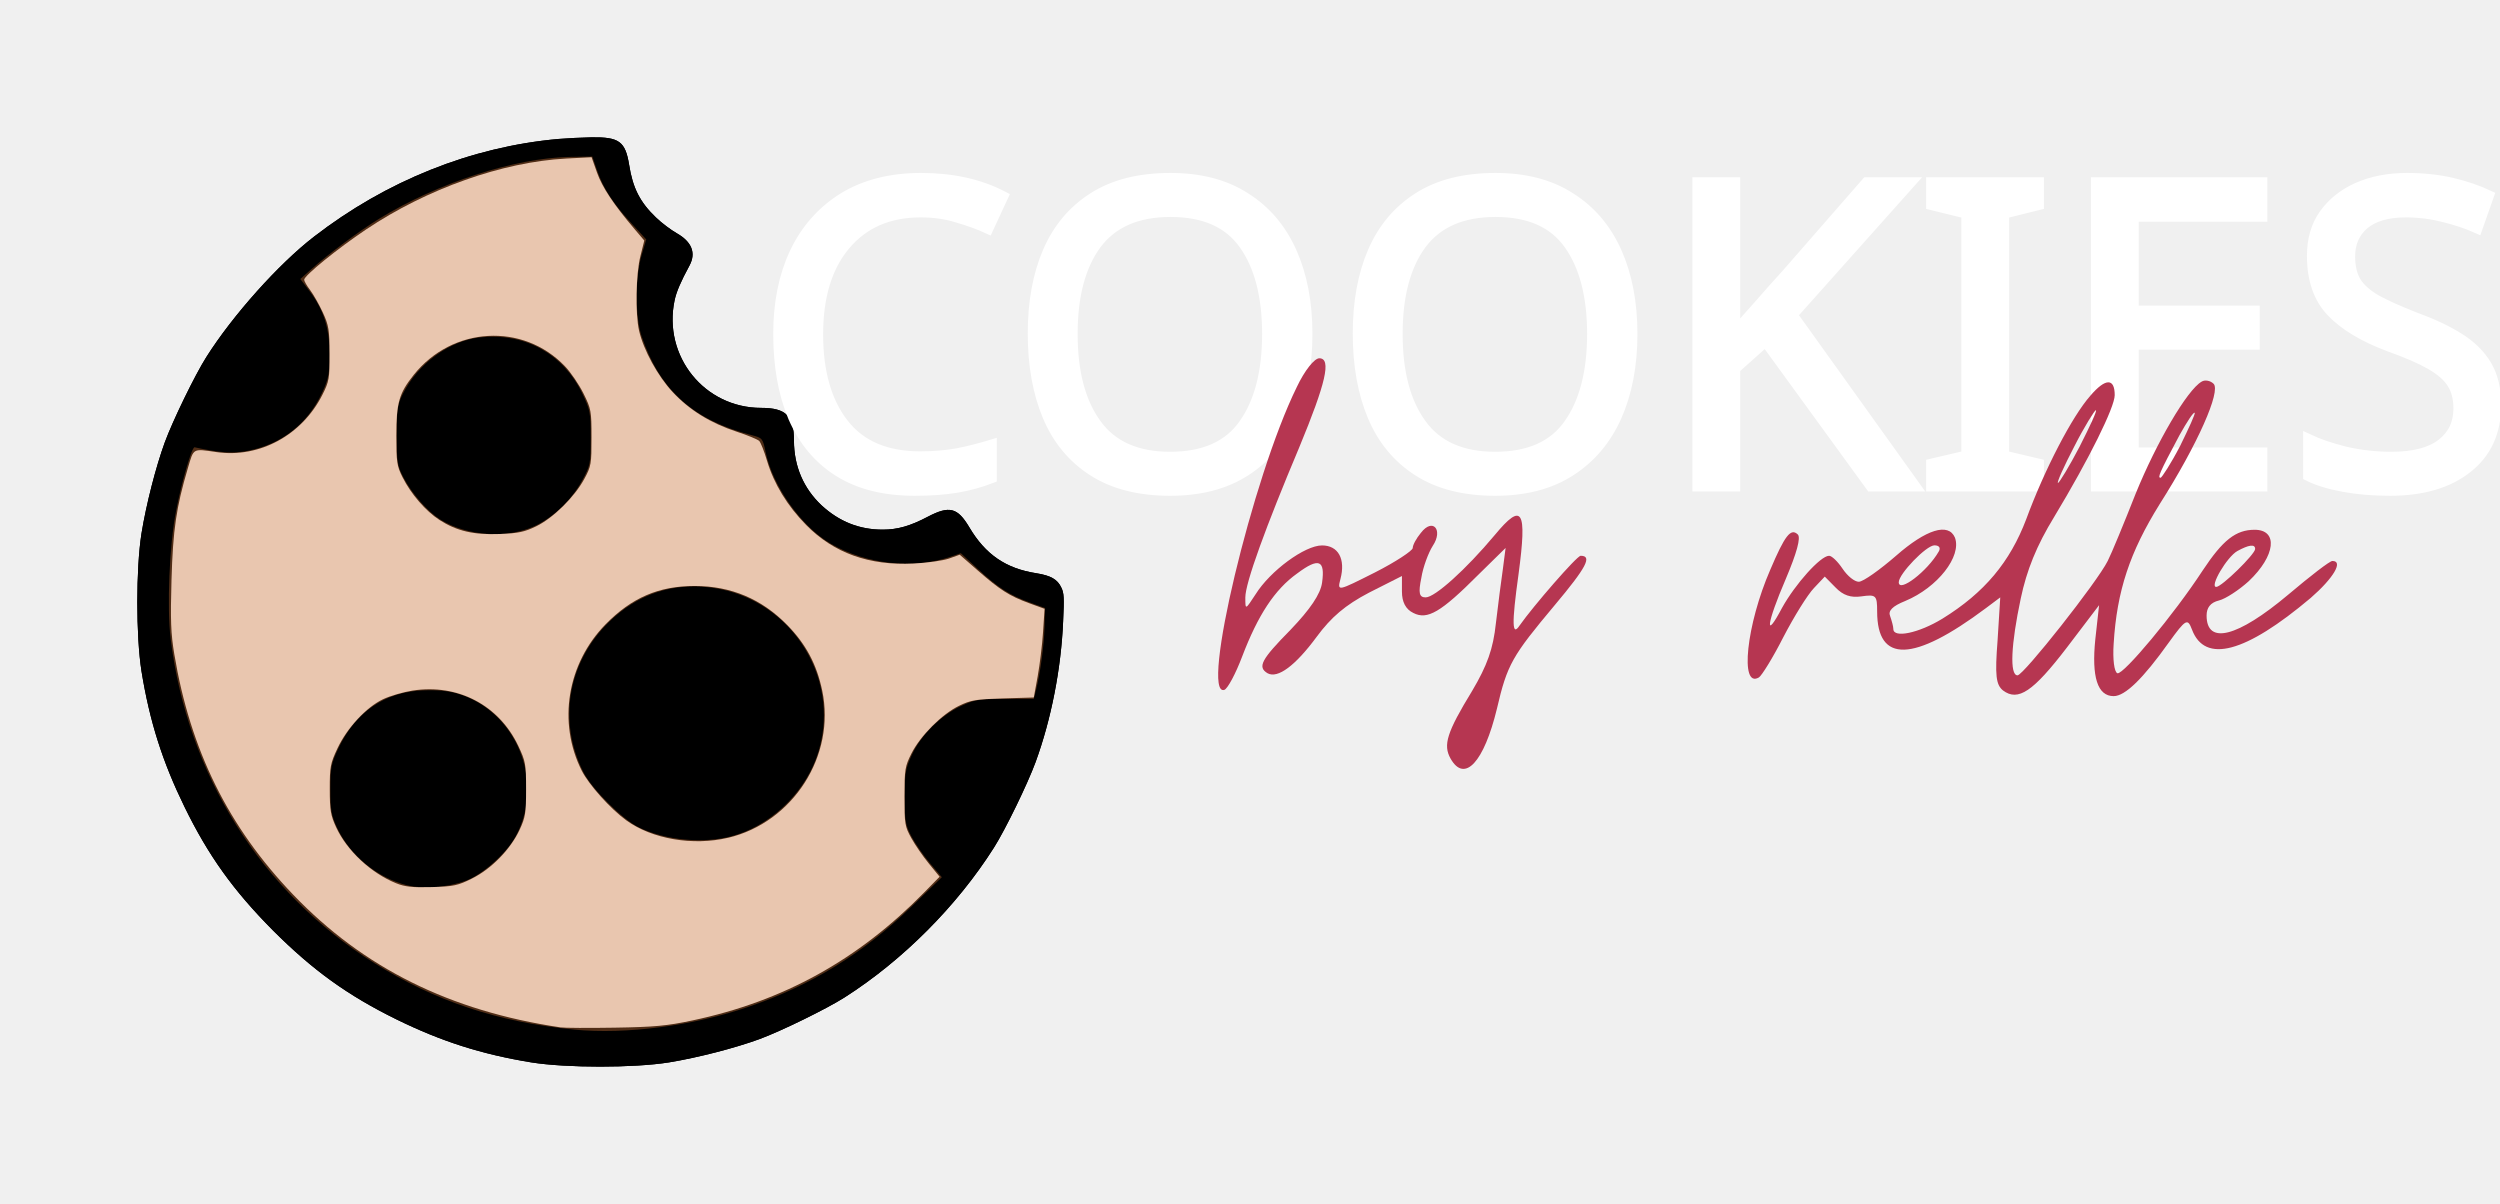
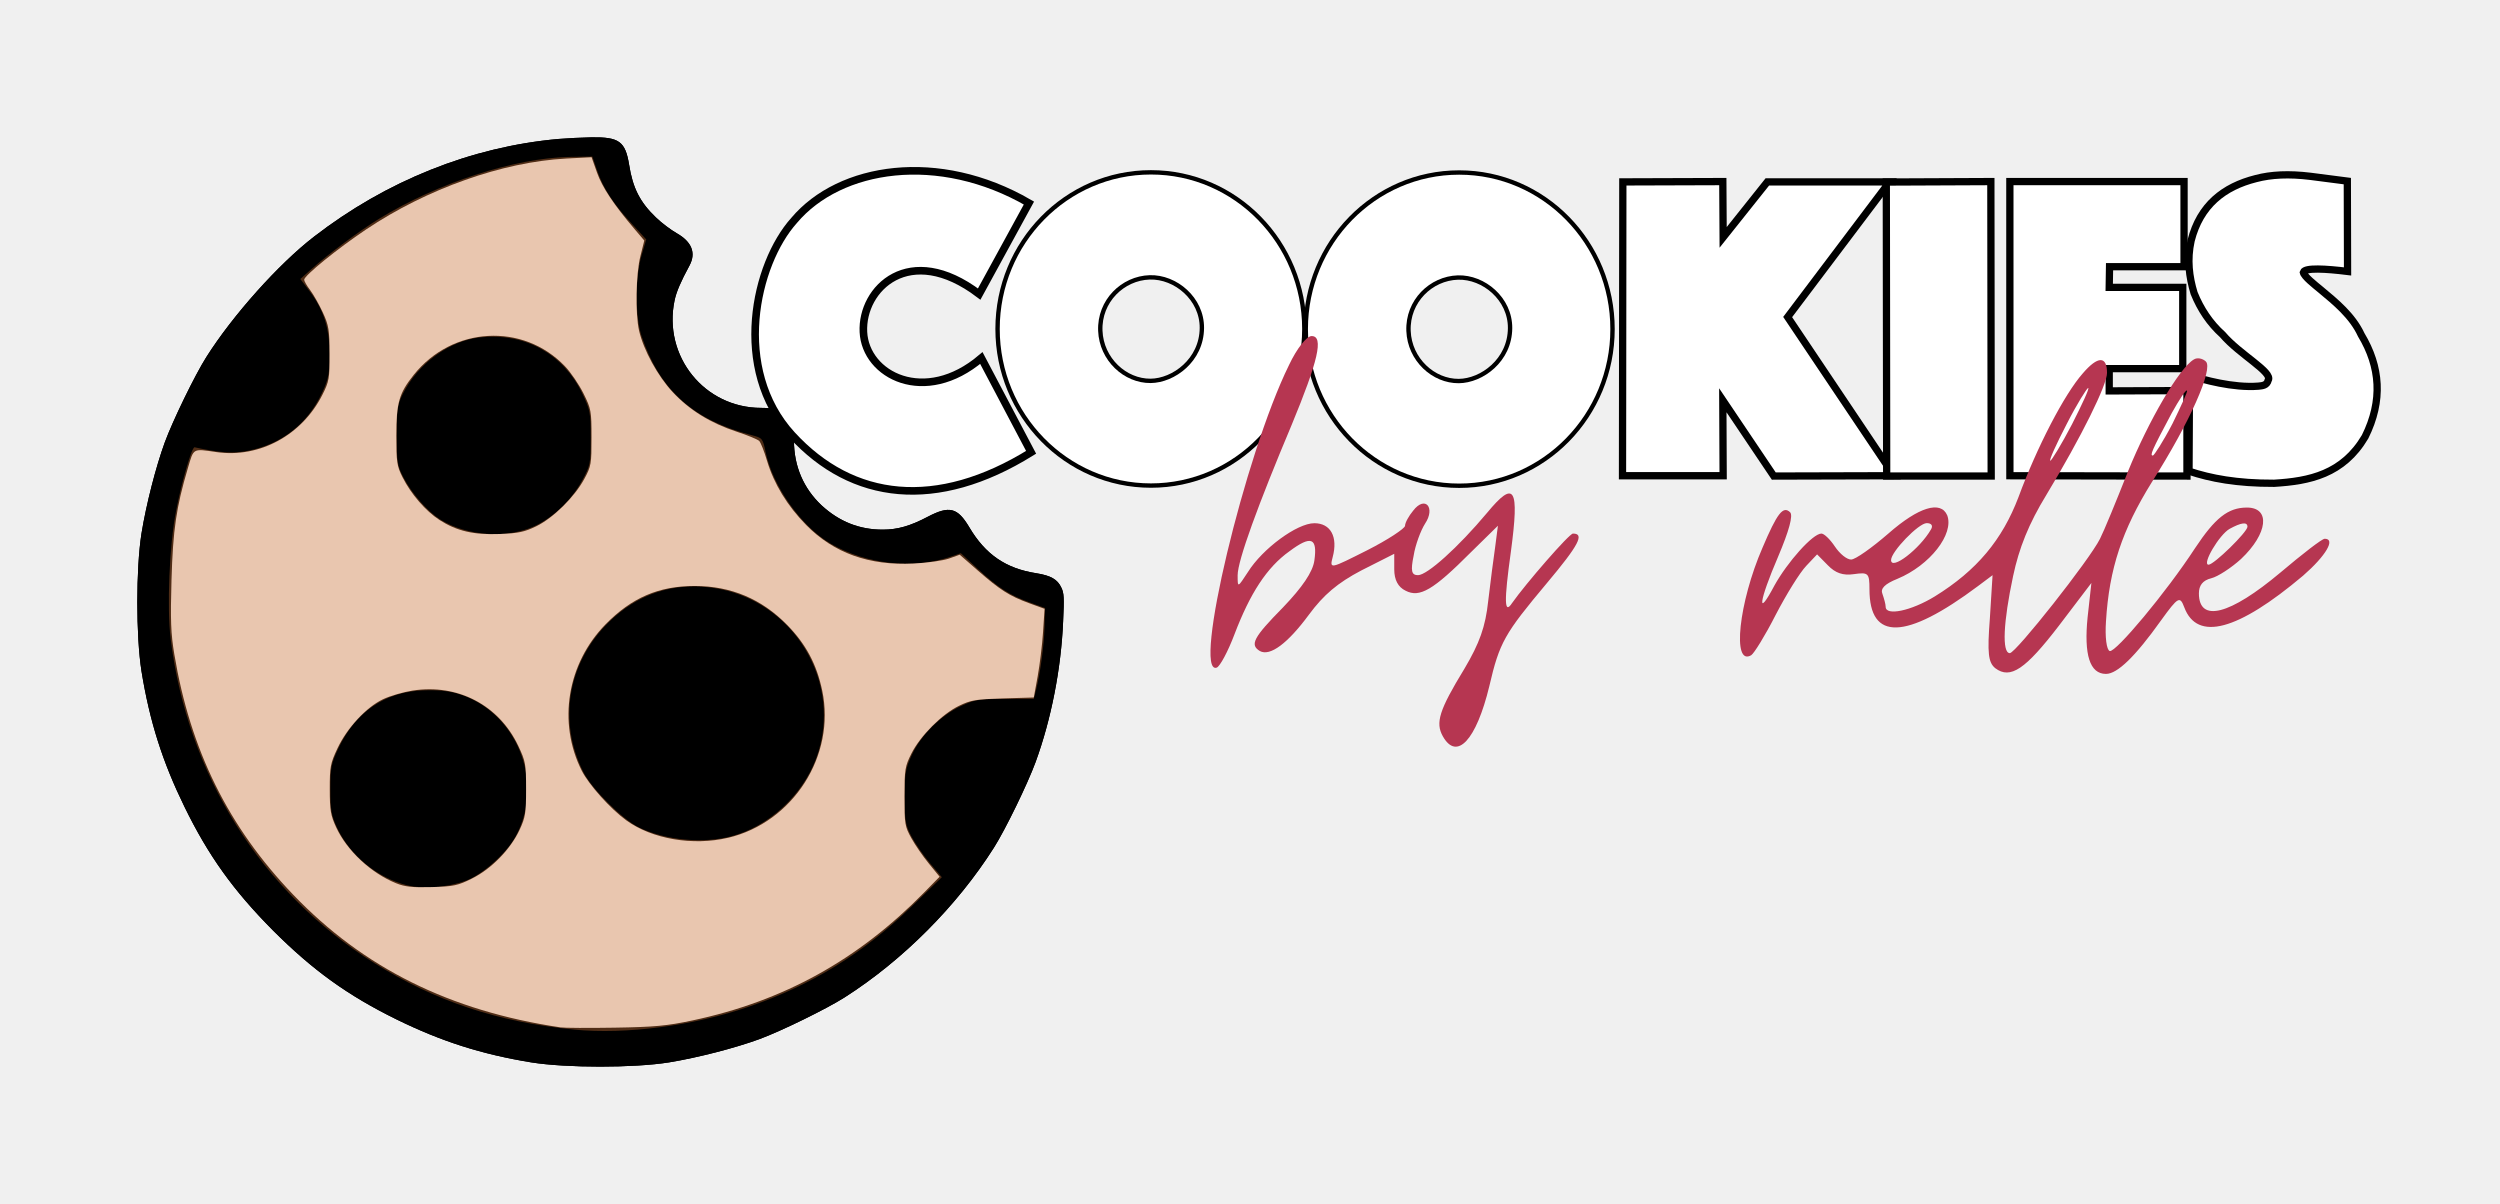
<svg xmlns="http://www.w3.org/2000/svg" xmlns:xlink="http://www.w3.org/1999/xlink" width="91.039mm" height="43.842mm" viewBox="0 0 91.039 43.842" version="1.1" id="svg8">
  <defs id="defs2">
    <rect x="117.429" y="95.754" width="29.117" height="12.454" id="rect1552" />
  </defs>
  <g id="layer1" transform="translate(-39.24559,-54.93296)">
    <g transform="matrix(0.00659613,0,0,-0.00661704,44.21426,93.8063)" fill="#000000" stroke="none" id="g841">
      <path d="M 2330,5110 C 1848,5067 1380,4880 980,4572 785,4422 532,4140 386,3910 323,3811 200,3559 156,3439 107,3305 54,3099 28,2940 -3,2745 -3,2375 28,2180 73,1904 144,1682 265,1435 397,1166 534,975 754,754 975,534 1166,397 1435,265 1682,144 1904,73 2180,28 c 195,-31 565,-31 760,0 159,26 365,79 499,128 120,44 372,167 471,230 321,204 620,503 824,824 63,99 186,351 230,471 86,234 141,514 152,774 6,129 5,156 -10,186 -21,45 -57,66 -138,79 -168,26 -281,103 -370,253 -65,109 -110,120 -229,58 -97,-51 -167,-71 -249,-71 -129,0 -240,44 -338,134 -99,93 -152,215 -152,356 0,136 -44,180 -181,180 -313,0 -543,284 -478,592 10,47 33,101 83,193 36,68 12,129 -71,176 -32,18 -84,57 -115,87 -88,84 -128,162 -148,290 -21,128 -55,153 -207,151 -54,-1 -136,-5 -183,-9 z m 177,-313 c 33,-106 87,-191 184,-289 l 86,-86 -23,-70 c -138,-410 110,-857 524,-947 43,-10 84,-20 92,-25 8,-4 18,-28 22,-53 3,-26 14,-70 24,-99 128,-393 546,-605 935,-475 l 71,24 86,-86 c 99,-98 184,-152 291,-184 l 73,-22 -6,-100 c -6,-100 -193.68,-106.93 -216.68,-188.93 -10,-39 179.68,-31.78 160.68,-26.78 -301,89 -646,-296.29 -690,-607.29 -22,-158 26,-303 140,-425 33,-36 60,-69 60,-74 0,-14 -246,-253 -325,-315 -341,-269 -750,-436 -1190,-487 -116,-14 -369,-14 -493,0 -423,45 -840,215 -1178,480 -491,385 -811,964 -875,1588 -15,143 -6,461 16,591 22,125 48,236 80,338 24,77 28,83 48,77 130,-40 200,-44 313,-15 141,36 260,130 327,258 44,84 59,144 58,247 0,130 192.021,226.22 105.021,318.22 l 47.34,195.68 L 1019,4282 c 299,264 645,445 1021,532 135,31 289,54 380,55 l 65,1 z" id="path833" />
      <path d="m 1675.71,4059.07 c -161,-44 -296.61,-367.07 -344.61,-533.07 -19,-67 18.17,-230.17 36.17,-301.17 C 1410.27,3043.83 1661,2928 1841,2885 c 247,-58 577.73,30.22 686.73,263.22 130,274 12.56,846.241 -285.44,924.241 -73,18 -496.581,4.61 -566.581,-13.39 z" id="path835" />
      <path d="M 2845.05,2645.95 C 2491.05,2582.95 2311,2162 2374,1810 c 24,-133 89,-254 190,-355 126,-125 254,-262.34 432,-272.34 198,-11 466.12,10.83 607.12,150.83 139,140 281.34,393.73 271.34,594.73 -8,174 -93.78,479.07 -223.78,610.071 -85,85 -297.29,99.22 -410.29,137.22 -88,29 -308.34,-13.56 -395.34,-29.56 z" id="path837" />
      <path d="M 1459.44,2156.51 C 1119.44,2078.51 892.88,1568 1067.88,1275 1149.88,1139 1391,951.27 1542,926.27 c 273,-47 649.12,212.95 695.12,489.95 34,198 -89.78,545.9 -261.78,655.9 -110,71 -393.9,111.39 -515.9,84.39 z" id="path839" />
    </g>
    <path style="fill:#502d16;fill-rule:evenodd;stroke-width:0.093" d="M 60.154,92.426 C 57.388,92.156 55.086,91.39 52.877,90.005 48.762,87.425 46.071,83.143 45.461,78.207 c -0.142,-1.148 -0.047,-3.421 0.194,-4.662 0.211,-1.087 0.579,-2.347 0.678,-2.324 0.902,0.202 1.398,0.235 1.939,0.129 1.222,-0.238 2.169,-0.974 2.695,-2.096 0.242,-0.517 0.279,-0.699 0.28,-1.408 0.002,-0.956 -0.215,-1.64 -0.735,-2.32 l -0.331,-0.433 0.409,-0.364 c 0.637,-0.567 1.743,-1.39 2.456,-1.827 2.133,-1.309 4.943,-2.22 6.951,-2.255 l 0.818,-0.014 0.159,0.465 c 0.233,0.68 0.575,1.217 1.227,1.926 l 0.578,0.629 -0.17,0.576 c -0.235,0.794 -0.236,2.249 -0.002,2.941 0.667,1.975 1.878,3.062 4.024,3.613 0.377,0.097 0.392,0.115 0.495,0.612 0.259,1.246 1.297,2.71 2.36,3.332 1.307,0.764 3.031,0.949 4.401,0.472 l 0.348,-0.121 0.588,0.547 c 0.752,0.7 1.173,0.975 1.897,1.238 l 0.583,0.213 -0.019,0.681 c -0.02,0.683 -0.156,1.697 -0.311,2.303 l -0.083,0.325 h -1.048 c -0.953,0 -1.099,0.024 -1.606,0.26 -0.732,0.341 -1.451,1.055 -1.783,1.771 -0.235,0.507 -0.262,0.667 -0.262,1.54 0,0.876 0.025,1.021 0.248,1.442 0.136,0.257 0.44,0.696 0.676,0.974 l 0.428,0.506 -1.128,1.091 c -1.742,1.686 -3.63,2.845 -5.903,3.625 -2.03,0.696 -4.476,1.017 -6.359,0.833 z m -3.943,-5.421 c 0.625,-0.233 1.486,-1.003 1.821,-1.628 1.069,-1.996 0.01,-4.567 -2.138,-5.19 -0.33,-0.096 -0.757,-0.134 -1.259,-0.112 -1.381,0.059 -2.438,0.784 -3.064,2.102 -0.266,0.56 -0.294,0.704 -0.294,1.5 0,0.762 0.034,0.953 0.249,1.411 0.471,1.002 1.451,1.806 2.539,2.082 0.59,0.15 1.485,0.081 2.146,-0.166 z m 9.658,-1.615 c 1.36,-0.353 2.592,-1.481 3.095,-2.832 1.025,-2.756 -0.828,-5.812 -3.772,-6.221 -1.445,-0.201 -2.728,0.225 -3.778,1.253 -1.497,1.466 -1.86,3.616 -0.922,5.464 0.315,0.621 1.433,1.732 2.029,2.016 0.966,0.461 2.311,0.59 3.349,0.32 z M 58.702,74.098 c 0.685,-0.313 1.356,-0.954 1.742,-1.664 0.3,-0.553 0.314,-0.622 0.314,-1.552 0,-0.903 -0.022,-1.019 -0.297,-1.599 -0.694,-1.462 -2.094,-2.239 -3.721,-2.065 -1.135,0.121 -2.273,0.95 -2.824,2.057 -0.196,0.395 -0.223,0.575 -0.223,1.514 2.6e-5,0.99 0.019,1.102 0.261,1.562 0.306,0.579 0.881,1.229 1.338,1.51 0.966,0.595 2.405,0.695 3.408,0.237 z" id="path851" />
    <path style="fill:#e9c6af;fill-opacity:1;fill-rule:evenodd;stroke-width:0.088" d="m 59.64,92.343 c -4.008,-0.596 -7.157,-2.16 -9.717,-4.829 -2.363,-2.463 -3.748,-5.266 -4.331,-8.764 -0.124,-0.744 -0.143,-1.241 -0.101,-2.692 0.053,-1.835 0.172,-2.645 0.598,-4.085 0.217,-0.732 0.165,-0.704 1.038,-0.577 1.564,0.227 3.114,-0.612 3.858,-2.086 0.246,-0.488 0.264,-0.589 0.261,-1.498 -0.003,-0.874 -0.028,-1.029 -0.246,-1.502 -0.134,-0.29 -0.341,-0.656 -0.461,-0.814 -0.12,-0.157 -0.217,-0.326 -0.217,-0.376 0,-0.148 1.21,-1.131 2.252,-1.829 2.211,-1.483 4.97,-2.461 7.287,-2.584 l 0.927,-0.049 0.2,0.565 c 0.189,0.534 0.604,1.156 1.378,2.068 l 0.342,0.402 -0.143,0.572 c -0.163,0.649 -0.188,2.093 -0.048,2.706 0.161,0.706 0.681,1.657 1.223,2.238 0.617,0.661 1.378,1.131 2.343,1.448 0.391,0.128 0.756,0.278 0.81,0.334 0.055,0.055 0.183,0.379 0.284,0.72 0.251,0.842 0.739,1.643 1.427,2.341 1.005,1.021 2.291,1.483 3.907,1.403 0.499,-0.024 1.082,-0.107 1.295,-0.183 l 0.389,-0.139 0.655,0.573 c 0.815,0.713 1.156,0.93 1.87,1.192 l 0.564,0.206 -0.055,0.843 c -0.03,0.464 -0.119,1.19 -0.196,1.614 l -0.141,0.771 -1.119,0.034 c -0.993,0.03 -1.173,0.06 -1.606,0.271 -0.622,0.303 -1.405,1.088 -1.73,1.734 -0.237,0.471 -0.253,0.574 -0.254,1.567 -8.16e-4,1.002 0.013,1.089 0.249,1.515 0.137,0.249 0.425,0.667 0.64,0.929 l 0.39,0.477 -0.551,0.563 c -2.417,2.468 -5.137,3.971 -8.456,4.672 -0.928,0.196 -1.378,0.238 -2.826,0.262 -0.947,0.016 -1.842,0.011 -1.987,-0.011 z m -3.211,-5.416 c 0.705,-0.348 1.405,-1.062 1.736,-1.772 0.213,-0.457 0.238,-0.611 0.238,-1.484 0,-0.912 -0.018,-1.013 -0.282,-1.572 -0.702,-1.486 -2.206,-2.275 -3.851,-2.018 -0.337,0.053 -0.822,0.194 -1.076,0.315 -0.61,0.29 -1.31,1.044 -1.66,1.79 -0.258,0.549 -0.281,0.672 -0.28,1.485 8.16e-4,0.769 0.032,0.952 0.233,1.389 0.394,0.851 1.267,1.666 2.183,2.037 0.32,0.13 0.592,0.159 1.294,0.14 0.795,-0.022 0.949,-0.054 1.465,-0.309 z m 9.33,-1.485 c 2.367,-0.56 3.925,-2.996 3.428,-5.36 -0.202,-0.961 -0.595,-1.696 -1.279,-2.393 -0.928,-0.946 -2.046,-1.417 -3.367,-1.417 -1.302,0 -2.288,0.424 -3.239,1.392 -1.405,1.43 -1.756,3.583 -0.871,5.335 0.259,0.513 1.044,1.388 1.623,1.808 0.936,0.68 2.428,0.936 3.704,0.634 z m -6.985,-11.344 c 0.62,-0.303 1.39,-1.062 1.749,-1.724 0.25,-0.461 0.264,-0.542 0.263,-1.506 -5.71e-4,-0.977 -0.013,-1.043 -0.295,-1.611 -0.162,-0.325 -0.464,-0.769 -0.672,-0.986 -1.528,-1.6 -4.101,-1.452 -5.509,0.315 -0.533,0.669 -0.632,1.017 -0.632,2.209 0,0.964 0.021,1.108 0.224,1.513 0.308,0.615 0.845,1.236 1.348,1.56 0.628,0.404 1.247,0.548 2.2,0.511 0.672,-0.026 0.901,-0.075 1.325,-0.282 z" id="path853" />
    <use x="0" y="0" xlink:href="#g841" id="use885" width="100%" height="100%" />
    <use x="0" y="0" xlink:href="#path851" id="use887" width="100%" height="100%" />
    <use x="0" y="0" xlink:href="#path853" id="use889" width="100%" height="100%" />
-     <text xml:space="preserve" style="font-size:15.31px;line-height:1.25;font-family:Phosphate;-inkscape-font-specification:'Phosphate, Normal';fill:#ffffff;stroke:#ffffff;stroke-width:0.383" x="67.376" y="71.869" id="text1488" transform="scale(0.9894678,1.010644)">
-       <tspan id="tspan1486" x="67.376" y="71.869" style="fill:#ffffff;stroke:#ffffff;stroke-width:0.383">COOKIES</tspan>
-     </text>
    <text xml:space="preserve" style="font-size:10.583px;line-height:1.25;font-family:Phosphate;-inkscape-font-specification:'Phosphate, Normal';stroke-width:0.265" x="191.048" y="47.712" id="text1492">
      <tspan id="tspan1490" x="191.048" y="47.712" style="stroke-width:0.265" />
    </text>
    <text xml:space="preserve" style="font-size:10.583px;line-height:1.25;font-family:Phosphate;-inkscape-font-specification:'Phosphate, Normal';stroke-width:0.265" x="117.799" y="46.115" id="text1496">
      <tspan id="tspan1494" x="117.799" y="46.115" style="stroke-width:0.265" />
    </text>
    <text xml:space="preserve" style="font-size:10.583px;line-height:1.25;font-family:Phosphate;-inkscape-font-specification:'Phosphate, Normal';stroke-width:0.265;fill:#ffffff;fill-opacity:1;stroke:#ffffff;" x="107.858" y="93.794" id="text1536">
      <tspan id="tspan1534" x="107.858" y="93.794" style="stroke-width:0.265;fill:#ffffff;fill-opacity:1;stroke:#ffffff;" />
    </text>
    <text xml:space="preserve" style="font-size:10.583px;line-height:1.25;font-family:Phosphate;-inkscape-font-specification:'Phosphate, Normal';fill:#ffffff;stroke:#ffffff;stroke-width:0.265" x="107.973" y="88.201" id="text1540">
      <tspan id="tspan1538" x="107.973" y="88.201" style="fill:#ffffff;stroke:#ffffff;stroke-width:0.265" />
    </text>
    <text xml:space="preserve" style="font-size:10.583px;line-height:1.25;font-family:Phosphate;-inkscape-font-specification:'Phosphate, Normal';stroke-width:0.265;fill:#ffffff;stroke:#ffffff;" x="94.308" y="98.176" id="text1544">
      <tspan id="tspan1542" x="94.308" y="98.176" style="stroke-width:0.265;fill:#ffffff;stroke:#ffffff;" />
    </text>
    <text xml:space="preserve" style="font-size:10.583px;line-height:1.25;font-family:Phosphate;-inkscape-font-specification:'Phosphate, Normal';stroke-width:0.265" x="121.177" y="94.659" id="text1568">
      <tspan id="tspan1566" x="121.177" y="94.659" style="stroke-width:0.265" />
    </text>
-     <path d="m 86.465,69.037 c -1.612,3.275 -3.52,11.302 -2.635,11.018 0.118,-0.038 0.413,-0.587 0.649,-1.212 0.57,-1.496 1.18,-2.442 2.006,-3.029 0.787,-0.587 1.022,-0.492 0.904,0.341 -0.059,0.416 -0.433,0.965 -1.14,1.704 -1.081,1.098 -1.219,1.363 -0.846,1.59 0.374,0.208 1.022,-0.284 1.789,-1.325 0.531,-0.719 1.042,-1.155 1.907,-1.609 l 1.199,-0.606 v 0.568 c 0,0.379 0.138,0.644 0.413,0.776 0.511,0.265 1.003,-0.019 2.379,-1.401 l 0.983,-0.965 -0.098,0.757 c -0.059,0.416 -0.177,1.306 -0.256,1.988 -0.098,0.928 -0.315,1.533 -0.865,2.461 -0.924,1.514 -1.062,1.969 -0.787,2.461 0.511,0.909 1.219,0.133 1.691,-1.817 0.374,-1.609 0.551,-1.912 2.104,-3.767 1.16,-1.382 1.376,-1.798 0.944,-1.798 -0.138,0 -1.73,1.836 -2.222,2.537 -0.275,0.416 -0.295,-0.038 -0.039,-1.874 0.315,-2.347 0.138,-2.631 -0.865,-1.42 -1.062,1.268 -2.183,2.272 -2.517,2.272 -0.236,0 -0.275,-0.151 -0.157,-0.719 0.059,-0.379 0.256,-0.909 0.413,-1.155 0.393,-0.587 0,-1.041 -0.433,-0.473 -0.157,0.189 -0.295,0.435 -0.295,0.549 0,0.095 -0.629,0.511 -1.376,0.89 -1.357,0.682 -1.376,0.7 -1.258,0.246 0.197,-0.738 -0.079,-1.23 -0.669,-1.23 -0.629,0 -1.888,0.928 -2.419,1.779 -0.374,0.568 -0.374,0.587 -0.374,0.114 0,-0.53 0.747,-2.575 1.966,-5.471 0.963,-2.328 1.18,-3.237 0.728,-3.237 -0.177,0 -0.531,0.435 -0.826,1.06 z" id="use891-0" style="fill:#b63651;fill-opacity:1;stroke-width:0.019" />
-     <path d="m 115.37,69.34 c -0.669,0.757 -1.671,2.688 -2.34,4.505 -0.59,1.552 -1.514,2.669 -3.048,3.616 -0.865,0.53 -1.789,0.719 -1.789,0.379 0,-0.095 -0.059,-0.303 -0.118,-0.473 -0.079,-0.189 0.079,-0.36 0.551,-0.549 1.18,-0.492 2.065,-1.628 1.809,-2.31 -0.236,-0.549 -1.042,-0.303 -2.143,0.663 -0.59,0.511 -1.199,0.947 -1.357,0.947 -0.157,0 -0.413,-0.208 -0.59,-0.473 -0.177,-0.265 -0.393,-0.473 -0.492,-0.473 -0.315,0 -1.239,1.041 -1.711,1.893 -0.649,1.23 -0.57,0.587 0.138,-1.06 0.393,-0.928 0.551,-1.496 0.433,-1.609 -0.256,-0.246 -0.472,0.038 -1.003,1.287 -0.865,1.988 -1.121,4.335 -0.413,3.919 0.098,-0.057 0.511,-0.719 0.885,-1.458 0.393,-0.757 0.885,-1.552 1.121,-1.798 l 0.393,-0.416 0.393,0.398 c 0.275,0.284 0.551,0.379 0.944,0.322 0.531,-0.076 0.57,-0.038 0.57,0.549 0,1.893 1.317,1.855 3.952,-0.114 l 0.531,-0.398 -0.098,1.571 c -0.098,1.268 -0.059,1.609 0.197,1.817 0.551,0.416 1.101,0.038 2.32,-1.552 l 1.18,-1.552 -0.138,1.249 c -0.138,1.363 0.079,2.063 0.669,2.063 0.413,0 1.062,-0.625 2.006,-1.95 0.629,-0.871 0.688,-0.89 0.846,-0.473 0.472,1.249 1.947,0.852 4.326,-1.155 0.826,-0.719 1.199,-1.344 0.787,-1.344 -0.098,0 -0.806,0.549 -1.612,1.23 -1.848,1.552 -2.969,1.836 -2.969,0.757 0,-0.284 0.138,-0.473 0.452,-0.549 0.236,-0.057 0.728,-0.379 1.081,-0.7 0.983,-0.928 1.081,-1.874 0.216,-1.874 -0.688,0 -1.16,0.379 -1.888,1.477 -1.062,1.628 -2.89,3.805 -3.107,3.748 -0.118,-0.038 -0.177,-0.511 -0.138,-1.079 0.118,-1.931 0.59,-3.332 1.671,-5.073 1.396,-2.196 2.242,-4.127 1.966,-4.392 -0.118,-0.114 -0.315,-0.151 -0.433,-0.076 -0.531,0.303 -1.652,2.234 -2.399,4.07 -0.433,1.098 -0.885,2.196 -1.022,2.461 -0.374,0.757 -3.067,4.165 -3.284,4.165 -0.295,0 -0.236,-1.136 0.118,-2.802 0.216,-1.022 0.57,-1.912 1.219,-2.972 1.278,-2.12 2.202,-3.994 2.202,-4.43 0,-0.625 -0.334,-0.625 -0.885,0.019 z m -0.393,1.855 c -0.374,0.719 -0.747,1.325 -0.787,1.325 -0.059,0 0.216,-0.606 0.59,-1.325 0.374,-0.738 0.747,-1.325 0.787,-1.325 0.059,0 -0.216,0.587 -0.59,1.325 z m 3.657,-0.019 c -0.334,0.644 -0.669,1.155 -0.708,1.155 -0.118,0 -0.059,-0.151 0.688,-1.552 0.275,-0.492 0.511,-0.852 0.551,-0.814 0.039,0.019 -0.216,0.568 -0.531,1.212 z m -8.789,3.843 c -0.413,0.719 -1.455,1.514 -1.455,1.117 0,-0.303 1.003,-1.344 1.298,-1.344 0.177,0 0.236,0.095 0.157,0.227 z m 11.523,-0.095 c 0,0.189 -1.219,1.382 -1.416,1.382 -0.256,0 0.393,-1.098 0.767,-1.306 0.413,-0.227 0.649,-0.265 0.649,-0.076 z" id="use893-2" style="fill:#b63651;fill-opacity:1;stroke-width:0.019" />
+     <path style="fill:#ffffff;stroke:#000000;stroke-width:0.277px;stroke-linecap:butt;stroke-linejoin:miter;stroke-opacity:1" d="m 76.794,71.404 c -3.438,2.136 -6.509,1.767 -8.708,-0.631 -2.199,-2.398 -1.349,-6.225 0.079,-7.815 1.662,-1.972 5.26,-2.539 8.55,-0.631 l -1.812,3.315 c -2.546,-1.926 -4.293,-0.195 -4.216,1.381 0.077,1.577 2.237,2.695 4.295,0.947 z" id="path867" />
+     <g id="g871" style="opacity:1;fill:#ffffff;stroke:#000000" transform="translate(0.4983176,-0.5647595)">
+       <path style="color:#000000;font-style:normal;font-variant:normal;font-weight:normal;font-stretch:normal;font-size:medium;line-height:normal;font-family:sans-serif;font-variant-ligatures:normal;font-variant-position:normal;font-variant-caps:normal;font-variant-numeric:normal;font-variant-alternates:normal;font-variant-east-asian:normal;font-feature-settings:normal;font-variation-settings:normal;text-indent:0;text-align:start;text-decoration:none;text-decoration-line:none;text-decoration-style:solid;text-decoration-color:#000000;letter-spacing:normal;word-spacing:normal;text-transform:none;writing-mode:lr-tb;direction:ltr;text-orientation:mixed;dominant-baseline:auto;baseline-shift:baseline;text-anchor:start;white-space:normal;shape-padding:0;shape-margin:0;inline-size:0;clip-rule:nonzero;display:inline;overflow:visible;visibility:visible;isolation:auto;mix-blend-mode:normal;color-interpolation:sRGB;color-interpolation-filters:linearRGB;solid-color:#000000;solid-opacity:1;vector-effect:none;fill:#ffffff;fill-opacity:1;fill-rule:nonzero;stroke:#000000;stroke-width:0.318;stroke-linecap:square;stroke-linejoin:miter;stroke-miterlimit:4;stroke-dasharray:none;stroke-dashoffset:0;stroke-opacity:1;paint-order:stroke fill markers;color-rendering:auto;image-rendering:auto;shape-rendering:auto;text-rendering:auto;enable-background:accumulate;stop-color:#000000;stop-opacity:1" d="m 91.883,61.859 c -3.041,0 -5.506,2.521 -5.506,5.623 0,3.102 2.465,5.625 5.506,5.625 3.041,0 5.506,-2.523 5.506,-5.625 0,-3.102 -2.465,-5.623 -5.506,-5.623 z m -0.047,3.666 c 0.982,-0.03 1.988,0.808 1.981,1.922 -0.007,1.222 -1.075,1.999 -1.946,2.006 -0.967,0.008 -1.868,-0.814 -1.911,-1.9 -0.044,-1.131 0.853,-1.996 1.875,-2.028 z" id="path873" />
+     </g>
+     <path style="color:#000000;font-style:normal;font-variant:normal;font-weight:normal;font-stretch:normal;font-size:medium;line-height:normal;font-family:sans-serif;font-variant-ligatures:normal;font-variant-position:normal;font-variant-caps:normal;font-variant-numeric:normal;font-variant-alternates:normal;font-variant-east-asian:normal;font-feature-settings:normal;font-variation-settings:normal;text-indent:0;text-align:start;text-decoration:none;text-decoration-line:none;text-decoration-style:solid;text-decoration-color:#000000;letter-spacing:normal;word-spacing:normal;text-transform:none;writing-mode:lr-tb;direction:ltr;text-orientation:mixed;dominant-baseline:auto;baseline-shift:baseline;text-anchor:start;white-space:normal;shape-padding:0;shape-margin:0;inline-size:0;clip-rule:nonzero;display:inline;overflow:visible;visibility:visible;opacity:1;isolation:auto;mix-blend-mode:normal;color-interpolation:sRGB;color-interpolation-filters:linearRGB;solid-color:#000000;solid-opacity:1;vector-effect:none;fill:#ffffff;fill-opacity:1;fill-rule:nonzero;stroke:#000000;stroke-width:0.318;stroke-linecap:square;stroke-linejoin:miter;stroke-miterlimit:4;stroke-dasharray:none;stroke-dashoffset:0;stroke-opacity:1;paint-order:stroke fill markers;color-rendering:auto;image-rendering:auto;shape-rendering:auto;text-rendering:auto;enable-background:accumulate;stop-color:#000000;stop-opacity:1" d="m 81.158,61.288 c -3.041,0 -5.506,2.521 -5.506,5.623 0,3.102 2.465,5.625 5.506,5.625 3.041,0 5.506,-2.523 5.506,-5.625 0,-3.102 -2.465,-5.623 -5.506,-5.623 z m -0.047,3.666 c 0.982,-0.03 1.988,0.808 1.981,1.922 -0.007,1.222 -1.075,1.999 -1.946,2.006 -0.967,0.008 -1.868,-0.814 -1.911,-1.9 -0.044,-1.131 0.853,-1.996 1.875,-2.028 z" id="path873-3" />
+     <path style="fill:#ffffff;stroke:#000000;stroke-width:0.265px;stroke-linecap:butt;stroke-linejoin:miter;stroke-opacity:1" d="m 98.33,72.257 h 3.665 l -0.012,-2.748 1.856,2.76 4.381,-0.012 -3.876,-5.779 3.712,-4.921 h -4.452 l -1.609,2.02 -0.012,-2.032 -3.641,0.012 z" id="path893" />
+     <path style="fill:#ffffff;stroke:#000000;stroke-width:0.265px;stroke-linecap:butt;stroke-linejoin:miter;stroke-opacity:1" d="m 111.744,61.545 0.012,10.724 h -3.806 l -0.013,-10.707 z" id="path895" />
+     <path style="fill:#ffffff;stroke:#000000;stroke-width:0.265px;stroke-linecap:butt;stroke-linejoin:miter;stroke-opacity:1" d="m 112.437,72.257 6.448,0.012 V 69.156 l -2.831,0.012 v -0.81 h 2.678 v -2.96 h -2.678 l 0.012,-0.752 h 2.713 v -3.101 h -6.343 z" id="path897" />
+     <path style="fill:#ffffff;stroke:#000000;stroke-width:0.265px;stroke-linecap:butt;stroke-linejoin:miter;stroke-opacity:1" d="m 118.96,72.092 c 0.788,0.26 1.737,0.445 3.098,0.44 1.286,-0.077 2.508,-0.327 3.314,-1.694 0.654,-1.318 0.556,-2.55 -0.141,-3.712 -0.321,-0.695 -0.941,-1.199 -1.473,-1.641 -0.217,-0.18 -0.606,-0.482 -0.636,-0.635 0.052,-0.178 0.829,-0.129 1.611,-0.033 l -0.008,-3.289 -1.345,-0.174 c -0.776,-0.095 -1.43,-0.065 -1.985,0.083 -1.169,0.295 -2.031,0.968 -2.359,2.259 -0.153,0.7 -0.07,1.321 0.108,1.91 0.238,0.59 0.579,1.099 1.038,1.512 0.621,0.728 1.847,1.375 1.661,1.661 -0.047,0.188 -0.203,0.201 -0.357,0.216 -0.907,0.073 -2.033,-0.235 -2.508,-0.399 z" id="path901" />
+     <path d="m 86.185,68.228 c -1.612,3.275 -3.52,11.302 -2.635,11.018 0.118,-0.038 0.413,-0.587 0.649,-1.212 0.57,-1.496 1.18,-2.442 2.006,-3.029 0.787,-0.587 1.022,-0.492 0.904,0.341 -0.059,0.416 -0.433,0.965 -1.14,1.704 -1.081,1.098 -1.219,1.363 -0.846,1.59 0.374,0.208 1.022,-0.284 1.789,-1.325 0.531,-0.719 1.042,-1.155 1.907,-1.609 l 1.199,-0.606 v 0.568 c 0,0.379 0.138,0.644 0.413,0.776 0.511,0.265 1.003,-0.019 2.379,-1.401 l 0.983,-0.965 -0.098,0.757 c -0.059,0.416 -0.177,1.306 -0.256,1.988 -0.098,0.928 -0.315,1.533 -0.865,2.461 -0.924,1.514 -1.062,1.969 -0.787,2.461 0.511,0.909 1.219,0.133 1.691,-1.817 0.374,-1.609 0.551,-1.912 2.104,-3.767 1.16,-1.382 1.376,-1.798 0.944,-1.798 -0.138,0 -1.73,1.836 -2.222,2.537 -0.275,0.416 -0.295,-0.038 -0.039,-1.874 0.315,-2.347 0.138,-2.631 -0.865,-1.42 -1.062,1.268 -2.183,2.272 -2.517,2.272 -0.236,0 -0.275,-0.151 -0.157,-0.719 0.059,-0.379 0.256,-0.909 0.413,-1.155 0.393,-0.587 0,-1.041 -0.433,-0.473 -0.157,0.189 -0.295,0.435 -0.295,0.549 0,0.095 -0.629,0.511 -1.376,0.89 -1.357,0.682 -1.376,0.7 -1.258,0.246 0.197,-0.738 -0.079,-1.23 -0.669,-1.23 -0.629,0 -1.888,0.928 -2.419,1.779 -0.374,0.568 -0.374,0.587 -0.374,0.114 0,-0.53 0.747,-2.575 1.966,-5.471 0.963,-2.328 1.18,-3.237 0.728,-3.237 -0.177,0 -0.531,0.435 -0.826,1.06 z" id="use891-0-4" style="fill:#b63651;fill-opacity:1;stroke-width:0.019" />
+     <path d="m 115.09,68.531 c -0.669,0.757 -1.671,2.688 -2.34,4.505 -0.59,1.552 -1.514,2.669 -3.048,3.616 -0.865,0.53 -1.789,0.719 -1.789,0.379 0,-0.095 -0.059,-0.303 -0.118,-0.473 -0.079,-0.189 0.079,-0.36 0.551,-0.549 1.18,-0.492 2.065,-1.628 1.809,-2.31 -0.236,-0.549 -1.042,-0.303 -2.143,0.663 -0.59,0.511 -1.199,0.947 -1.357,0.947 -0.157,0 -0.413,-0.208 -0.59,-0.473 -0.177,-0.265 -0.393,-0.473 -0.492,-0.473 -0.315,0 -1.239,1.041 -1.711,1.893 -0.649,1.23 -0.57,0.587 0.138,-1.06 0.393,-0.928 0.551,-1.496 0.433,-1.609 -0.256,-0.246 -0.472,0.038 -1.003,1.287 -0.865,1.988 -1.121,4.335 -0.413,3.919 0.098,-0.057 0.511,-0.719 0.885,-1.458 0.393,-0.757 0.885,-1.552 1.121,-1.798 l 0.393,-0.416 0.393,0.398 c 0.275,0.284 0.551,0.379 0.944,0.322 0.531,-0.076 0.57,-0.038 0.57,0.549 0,1.893 1.317,1.855 3.952,-0.114 l 0.531,-0.398 -0.098,1.571 c -0.098,1.268 -0.059,1.609 0.197,1.817 0.551,0.416 1.101,0.038 2.32,-1.552 l 1.18,-1.552 -0.138,1.249 c -0.138,1.363 0.079,2.063 0.669,2.063 0.413,0 1.062,-0.625 2.006,-1.95 0.629,-0.871 0.688,-0.89 0.846,-0.473 0.472,1.249 1.947,0.852 4.326,-1.155 0.826,-0.719 1.199,-1.344 0.787,-1.344 -0.098,0 -0.806,0.549 -1.612,1.23 -1.848,1.552 -2.969,1.836 -2.969,0.757 0,-0.284 0.138,-0.473 0.452,-0.549 0.236,-0.057 0.728,-0.379 1.081,-0.7 0.983,-0.928 1.081,-1.874 0.216,-1.874 -0.688,0 -1.16,0.379 -1.888,1.477 -1.062,1.628 -2.89,3.805 -3.107,3.748 -0.118,-0.038 -0.177,-0.511 -0.138,-1.079 0.118,-1.931 0.59,-3.332 1.671,-5.073 1.396,-2.196 2.242,-4.127 1.966,-4.392 -0.118,-0.114 -0.315,-0.151 -0.433,-0.076 -0.531,0.303 -1.652,2.234 -2.399,4.07 -0.433,1.098 -0.885,2.196 -1.022,2.461 -0.374,0.757 -3.067,4.165 -3.284,4.165 -0.295,0 -0.236,-1.136 0.118,-2.802 0.216,-1.022 0.57,-1.912 1.219,-2.972 1.278,-2.12 2.202,-3.994 2.202,-4.43 0,-0.625 -0.334,-0.625 -0.885,0.019 z m -0.393,1.855 c -0.374,0.719 -0.747,1.325 -0.787,1.325 -0.059,0 0.216,-0.606 0.59,-1.325 0.374,-0.738 0.747,-1.325 0.787,-1.325 0.059,0 -0.216,0.587 -0.59,1.325 z m 3.657,-0.019 c -0.334,0.644 -0.669,1.155 -0.708,1.155 -0.118,0 -0.059,-0.151 0.688,-1.552 0.275,-0.492 0.511,-0.852 0.551,-0.814 0.039,0.019 -0.216,0.568 -0.531,1.212 z m -8.789,3.843 c -0.413,0.719 -1.455,1.514 -1.455,1.117 0,-0.303 1.003,-1.344 1.298,-1.344 0.177,0 0.236,0.095 0.157,0.227 z m 11.523,-0.095 c 0,0.189 -1.219,1.382 -1.416,1.382 -0.256,0 0.393,-1.098 0.767,-1.306 0.413,-0.227 0.649,-0.265 0.649,-0.076 z" id="use893-2-7" style="fill:#b63651;fill-opacity:1;stroke-width:0.019" />
  </g>
</svg>
